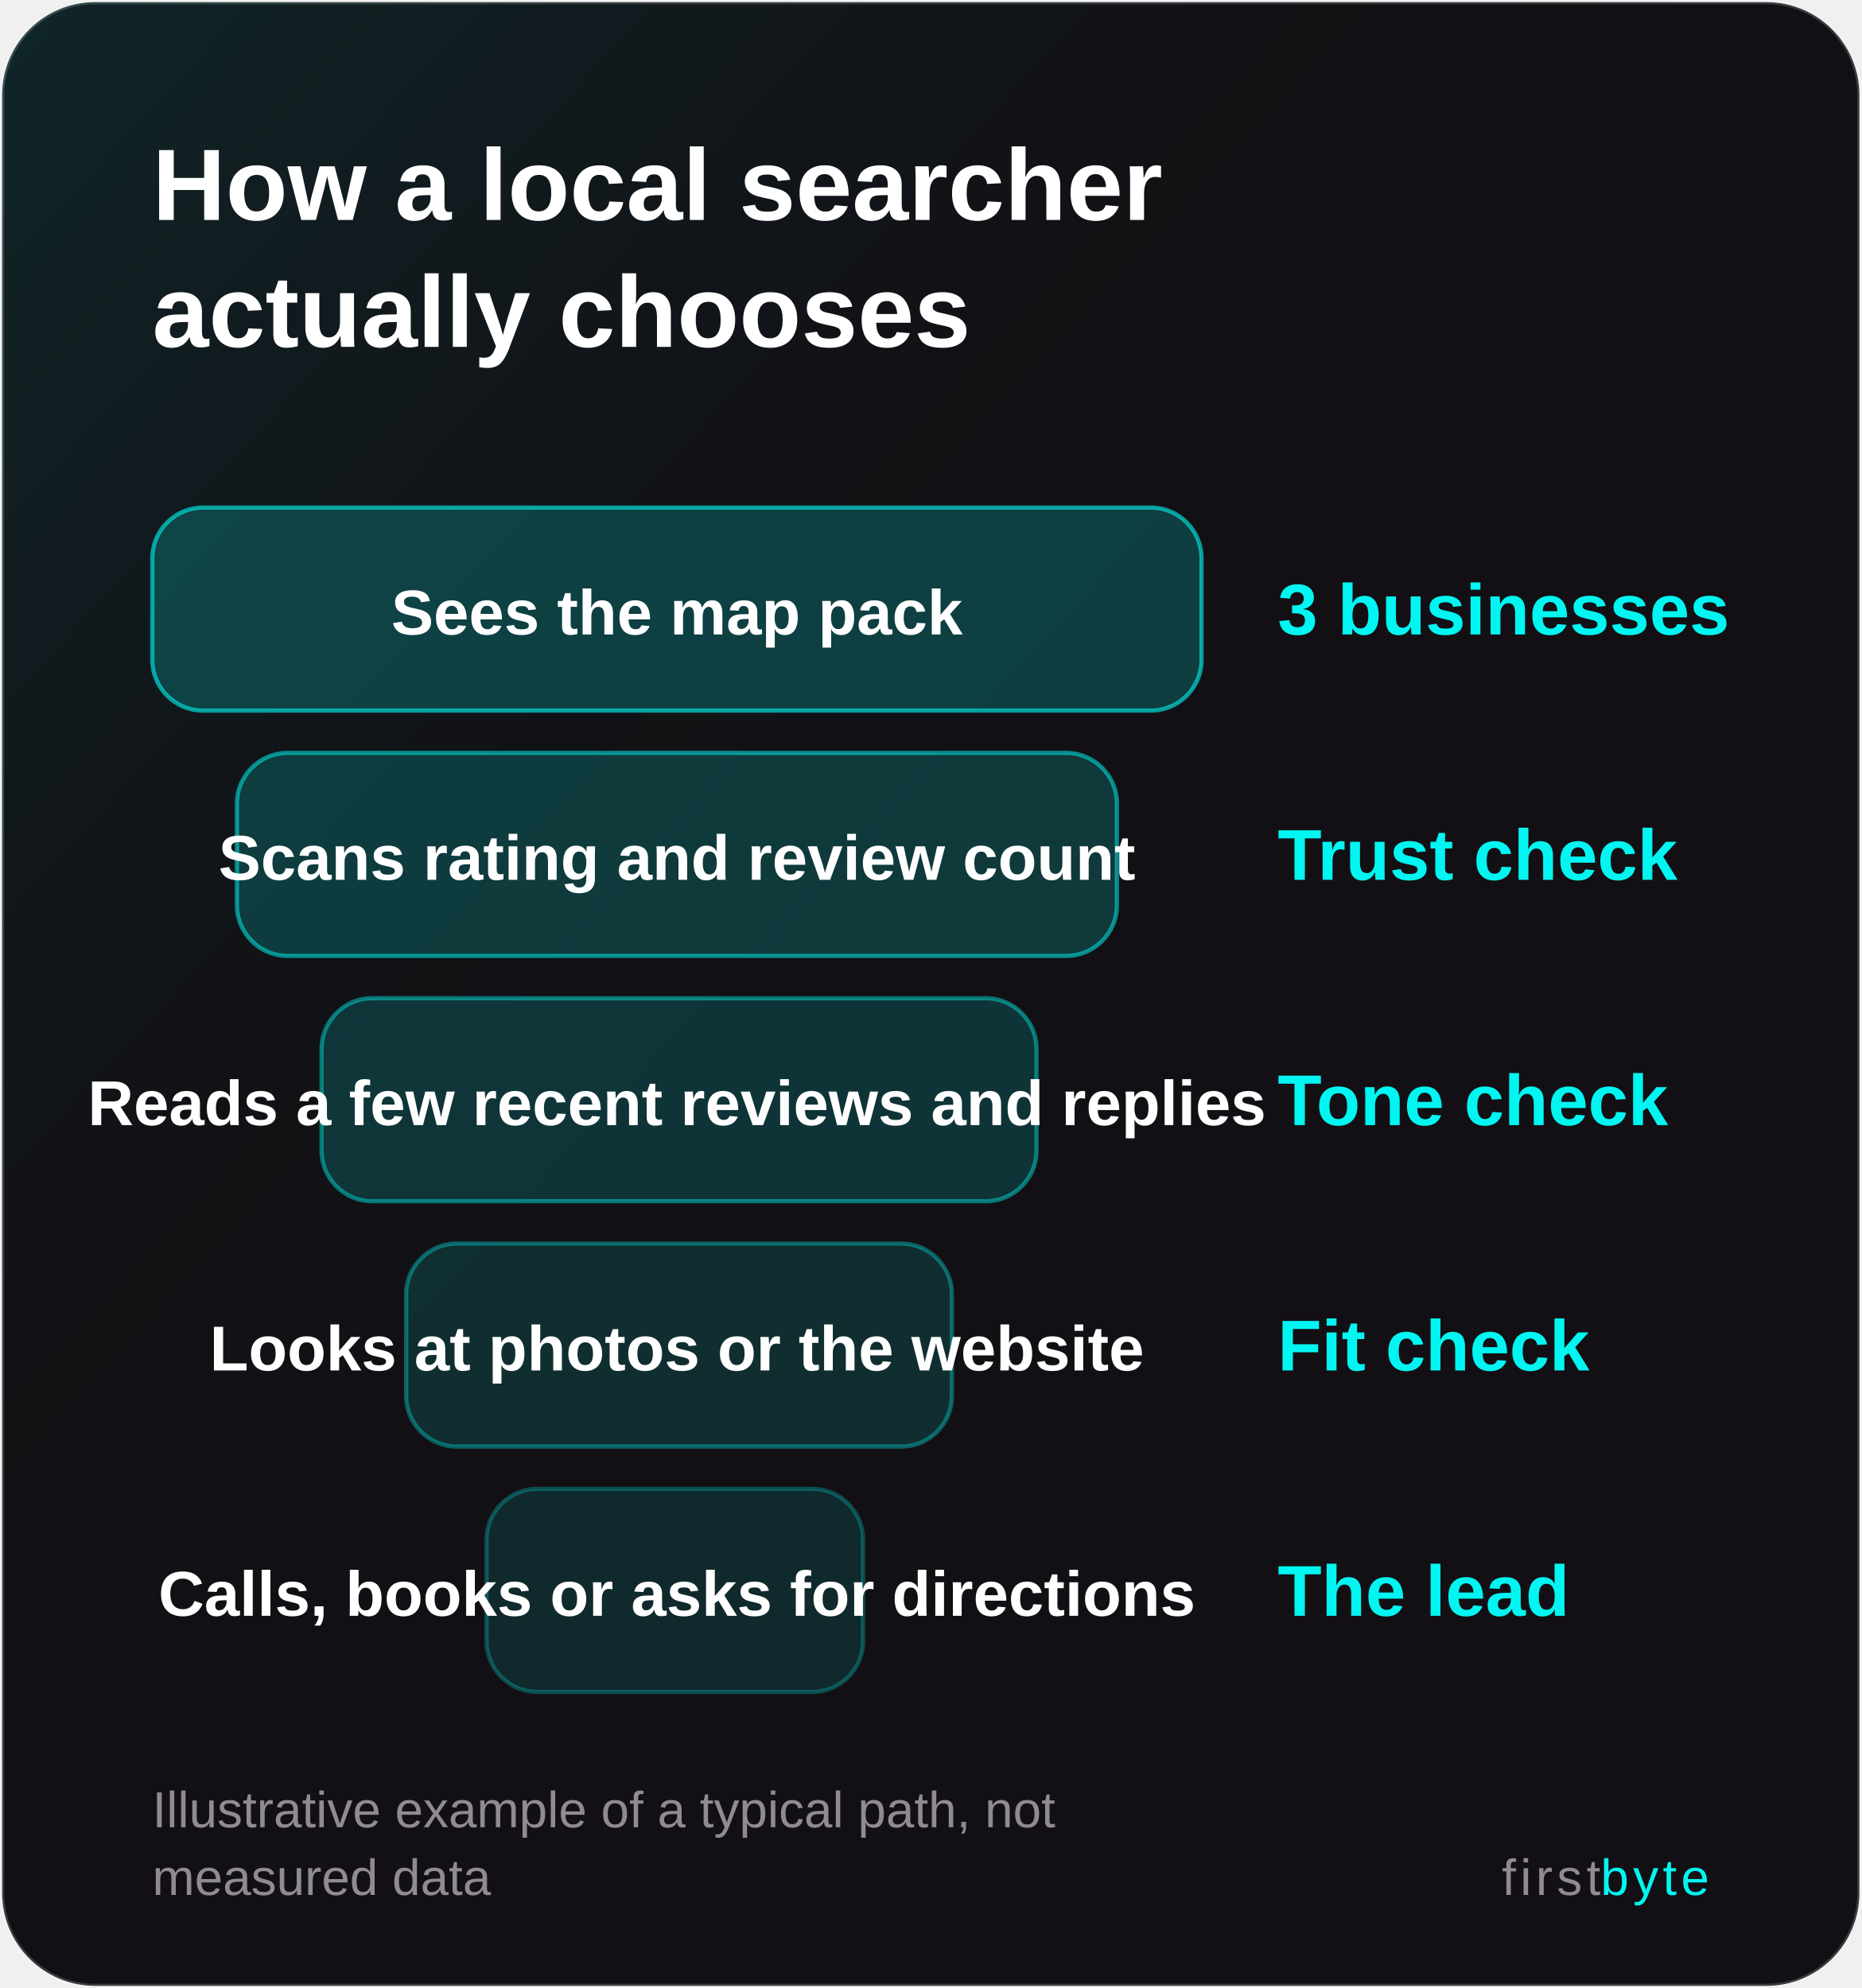
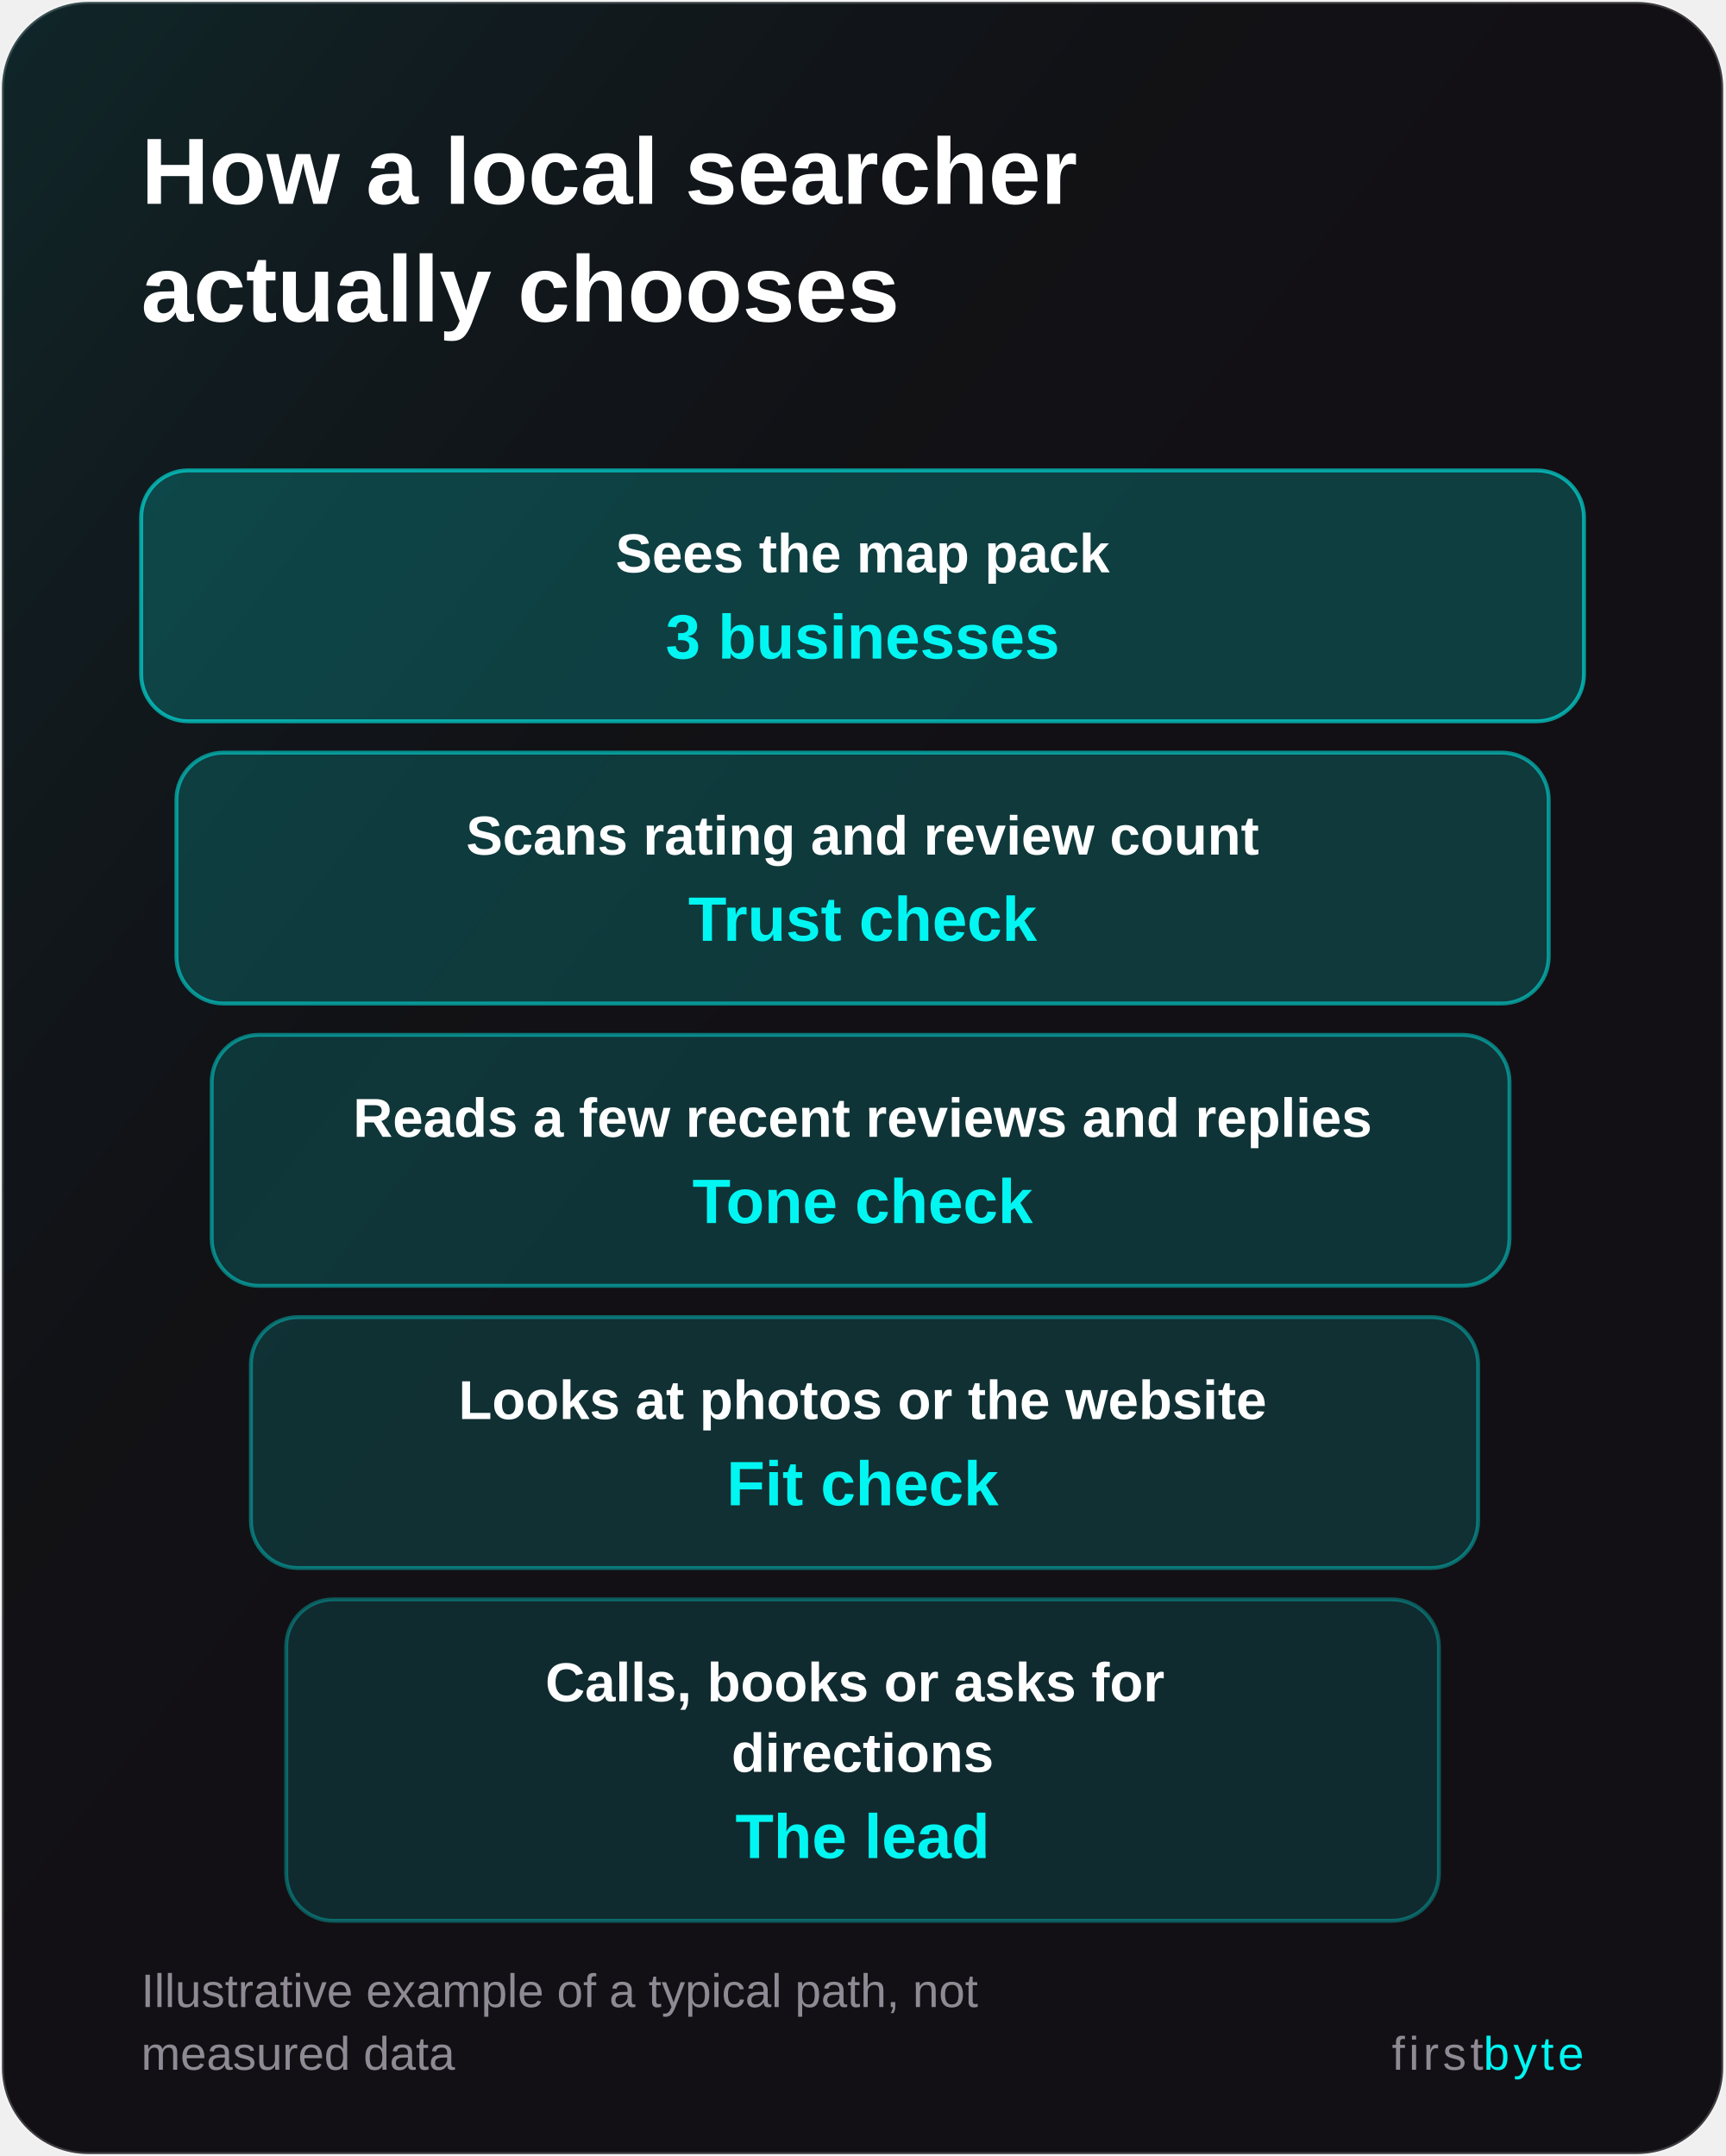
- <svg xmlns="http://www.w3.org/2000/svg" viewBox="0 0 440 470" width="440" height="470" role="img" aria-labelledby="t532092">
+ <svg xmlns="http://www.w3.org/2000/svg" viewBox="0 0 440 550" width="440" height="550" role="img" aria-labelledby="t739867">
  <defs>
-     <linearGradient id="g532092" x1="0" y1="0" x2="1" y2="1">
+     <linearGradient id="g739867" x1="0" y1="0" x2="1" y2="1">
      <stop offset="0" stop-color="#01f6f2" stop-opacity=".10" />
      <stop offset=".5" stop-color="#121014" stop-opacity="0" />
    </linearGradient>
-     <linearGradient id="bar532092" x1="0" y1="0" x2="1" y2="0">
+     <linearGradient id="bar739867" x1="0" y1="0" x2="1" y2="0">
      <stop offset="0" stop-color="#01f6f2" />
      <stop offset="1" stop-color="#3ad7ff" />
    </linearGradient>
  </defs>
-   <rect x=".5" y=".5" width="439" height="469" rx="22" fill="#121014" stroke="rgba(255,255,255,.18)" />
-   <rect x=".5" y=".5" width="439" height="469" rx="22" fill="url(#g532092)" />
+   <rect x=".5" y=".5" width="439" height="549" rx="22" fill="#121014" stroke="rgba(255,255,255,.18)" />
+   <rect x=".5" y=".5" width="439" height="549" rx="22" fill="url(#g739867)" />
  <text x="36" y="52" fill="#ffffff" font-family="'Funnel Display', Figtree, 'Helvetica Neue', Arial, sans-serif" font-size="24" font-weight="600">
    <tspan x="36" dy="0">How a local searcher</tspan>
    <tspan x="36" dy="30">actually chooses</tspan>
  </text>
-   <rect x="36" y="120" width="248" height="48" rx="12" fill="#01f6f2" fill-opacity="0.20" stroke="#01f6f2" stroke-opacity="0.60" />
-   <text x="160" y="150" text-anchor="middle" fill="#ffffff" font-family="Figtree, 'Helvetica Neue', Arial, sans-serif" font-size="15" font-weight="600">Sees the map pack</text>
-   <text x="302" y="150" fill="#01f6f2" font-family="'Funnel Display', Figtree, 'Helvetica Neue', Arial, sans-serif" font-size="17" font-weight="600">3 businesses</text>
-   <rect x="56" y="178" width="208" height="48" rx="12" fill="#01f6f2" fill-opacity="0.18" stroke="#01f6f2" stroke-opacity="0.52" />
-   <text x="160" y="208" text-anchor="middle" fill="#ffffff" font-family="Figtree, 'Helvetica Neue', Arial, sans-serif" font-size="15" font-weight="600">Scans rating and review count</text>
-   <text x="302" y="208" fill="#01f6f2" font-family="'Funnel Display', Figtree, 'Helvetica Neue', Arial, sans-serif" font-size="17" font-weight="600">Trust check</text>
-   <rect x="76" y="236" width="169" height="48" rx="12" fill="#01f6f2" fill-opacity="0.16" stroke="#01f6f2" stroke-opacity="0.43" />
-   <text x="160" y="266" text-anchor="middle" fill="#ffffff" font-family="Figtree, 'Helvetica Neue', Arial, sans-serif" font-size="15" font-weight="600">Reads a few recent reviews and replies</text>
-   <text x="302" y="266" fill="#01f6f2" font-family="'Funnel Display', Figtree, 'Helvetica Neue', Arial, sans-serif" font-size="17" font-weight="600">Tone check</text>
-   <rect x="96" y="294" width="129" height="48" rx="12" fill="#01f6f2" fill-opacity="0.13" stroke="#01f6f2" stroke-opacity="0.35" />
-   <text x="160" y="324" text-anchor="middle" fill="#ffffff" font-family="Figtree, 'Helvetica Neue', Arial, sans-serif" font-size="15" font-weight="600">Looks at photos or the website</text>
-   <text x="302" y="324" fill="#01f6f2" font-family="'Funnel Display', Figtree, 'Helvetica Neue', Arial, sans-serif" font-size="17" font-weight="600">Fit check</text>
-   <rect x="115" y="352" width="89" height="48" rx="12" fill="#01f6f2" fill-opacity="0.11" stroke="#01f6f2" stroke-opacity="0.26" />
-   <text x="160" y="382" text-anchor="middle" fill="#ffffff" font-family="Figtree, 'Helvetica Neue', Arial, sans-serif" font-size="15" font-weight="600">Calls, books or asks for directions</text>
-   <text x="302" y="382" fill="#01f6f2" font-family="'Funnel Display', Figtree, 'Helvetica Neue', Arial, sans-serif" font-size="17" font-weight="600">The lead</text>
-   <text x="36" y="432" fill="#8f8a93" font-family="Figtree, 'Helvetica Neue', Arial, sans-serif" font-size="12">
+   <rect x="36" y="120" width="368" height="64" rx="12" fill="#01f6f2" fill-opacity="0.20" stroke="#01f6f2" stroke-opacity="0.60" />
+   <text x="220" y="146" text-anchor="middle" fill="#ffffff" font-family="Figtree, 'Helvetica Neue', Arial, sans-serif" font-size="14" font-weight="600">
+     <tspan x="220" dy="0">Sees the map pack</tspan>
+   </text>
+   <text x="220" y="168" text-anchor="middle" fill="#01f6f2" font-family="'Funnel Display', Figtree, 'Helvetica Neue', Arial, sans-serif" font-size="16" font-weight="600">3 businesses</text>
+   <rect x="45" y="192" width="350" height="64" rx="12" fill="#01f6f2" fill-opacity="0.18" stroke="#01f6f2" stroke-opacity="0.53" />
+   <text x="220" y="218" text-anchor="middle" fill="#ffffff" font-family="Figtree, 'Helvetica Neue', Arial, sans-serif" font-size="14" font-weight="600">
+     <tspan x="220" dy="0">Scans rating and review count</tspan>
+   </text>
+   <text x="220" y="240" text-anchor="middle" fill="#01f6f2" font-family="'Funnel Display', Figtree, 'Helvetica Neue', Arial, sans-serif" font-size="16" font-weight="600">Trust check</text>
+   <rect x="54" y="264" width="331" height="64" rx="12" fill="#01f6f2" fill-opacity="0.16" stroke="#01f6f2" stroke-opacity="0.46" />
+   <text x="220" y="290" text-anchor="middle" fill="#ffffff" font-family="Figtree, 'Helvetica Neue', Arial, sans-serif" font-size="14" font-weight="600">
+     <tspan x="220" dy="0">Reads a few recent reviews and replies</tspan>
+   </text>
+   <text x="220" y="312" text-anchor="middle" fill="#01f6f2" font-family="'Funnel Display', Figtree, 'Helvetica Neue', Arial, sans-serif" font-size="16" font-weight="600">Tone check</text>
+   <rect x="64" y="336" width="313" height="64" rx="12" fill="#01f6f2" fill-opacity="0.14" stroke="#01f6f2" stroke-opacity="0.38" />
+   <text x="220" y="362" text-anchor="middle" fill="#ffffff" font-family="Figtree, 'Helvetica Neue', Arial, sans-serif" font-size="14" font-weight="600">
+     <tspan x="220" dy="0">Looks at photos or the website</tspan>
+   </text>
+   <text x="220" y="384" text-anchor="middle" fill="#01f6f2" font-family="'Funnel Display', Figtree, 'Helvetica Neue', Arial, sans-serif" font-size="16" font-weight="600">Fit check</text>
+   <rect x="73" y="408" width="294" height="82" rx="12" fill="#01f6f2" fill-opacity="0.12" stroke="#01f6f2" stroke-opacity="0.31" />
+   <text x="220" y="434" text-anchor="middle" fill="#ffffff" font-family="Figtree, 'Helvetica Neue', Arial, sans-serif" font-size="14" font-weight="600">
+     <tspan x="220" dy="0">Calls, books or asks for</tspan>
+     <tspan x="220" dy="18">directions</tspan>
+   </text>
+   <text x="220" y="474" text-anchor="middle" fill="#01f6f2" font-family="'Funnel Display', Figtree, 'Helvetica Neue', Arial, sans-serif" font-size="16" font-weight="600">The lead</text>
+   <text x="36" y="512" fill="#8f8a93" font-family="Figtree, 'Helvetica Neue', Arial, sans-serif" font-size="12">
    <tspan x="36" dy="0">Illustrative example of a typical path, not</tspan>
    <tspan x="36" dy="16">measured data</tspan>
  </text>
-   <text x="404" y="448" text-anchor="end" fill="#8f8a93" font-family="'Funnel Display', Figtree, 'Helvetica Neue', Arial, sans-serif" font-size="12" letter-spacing="1">first<tspan fill="#01f6f2">byte</tspan>
+   <text x="404" y="528" text-anchor="end" fill="#8f8a93" font-family="'Funnel Display', Figtree, 'Helvetica Neue', Arial, sans-serif" font-size="12" letter-spacing="1">first<tspan fill="#01f6f2">byte</tspan>
  </text>
</svg>
